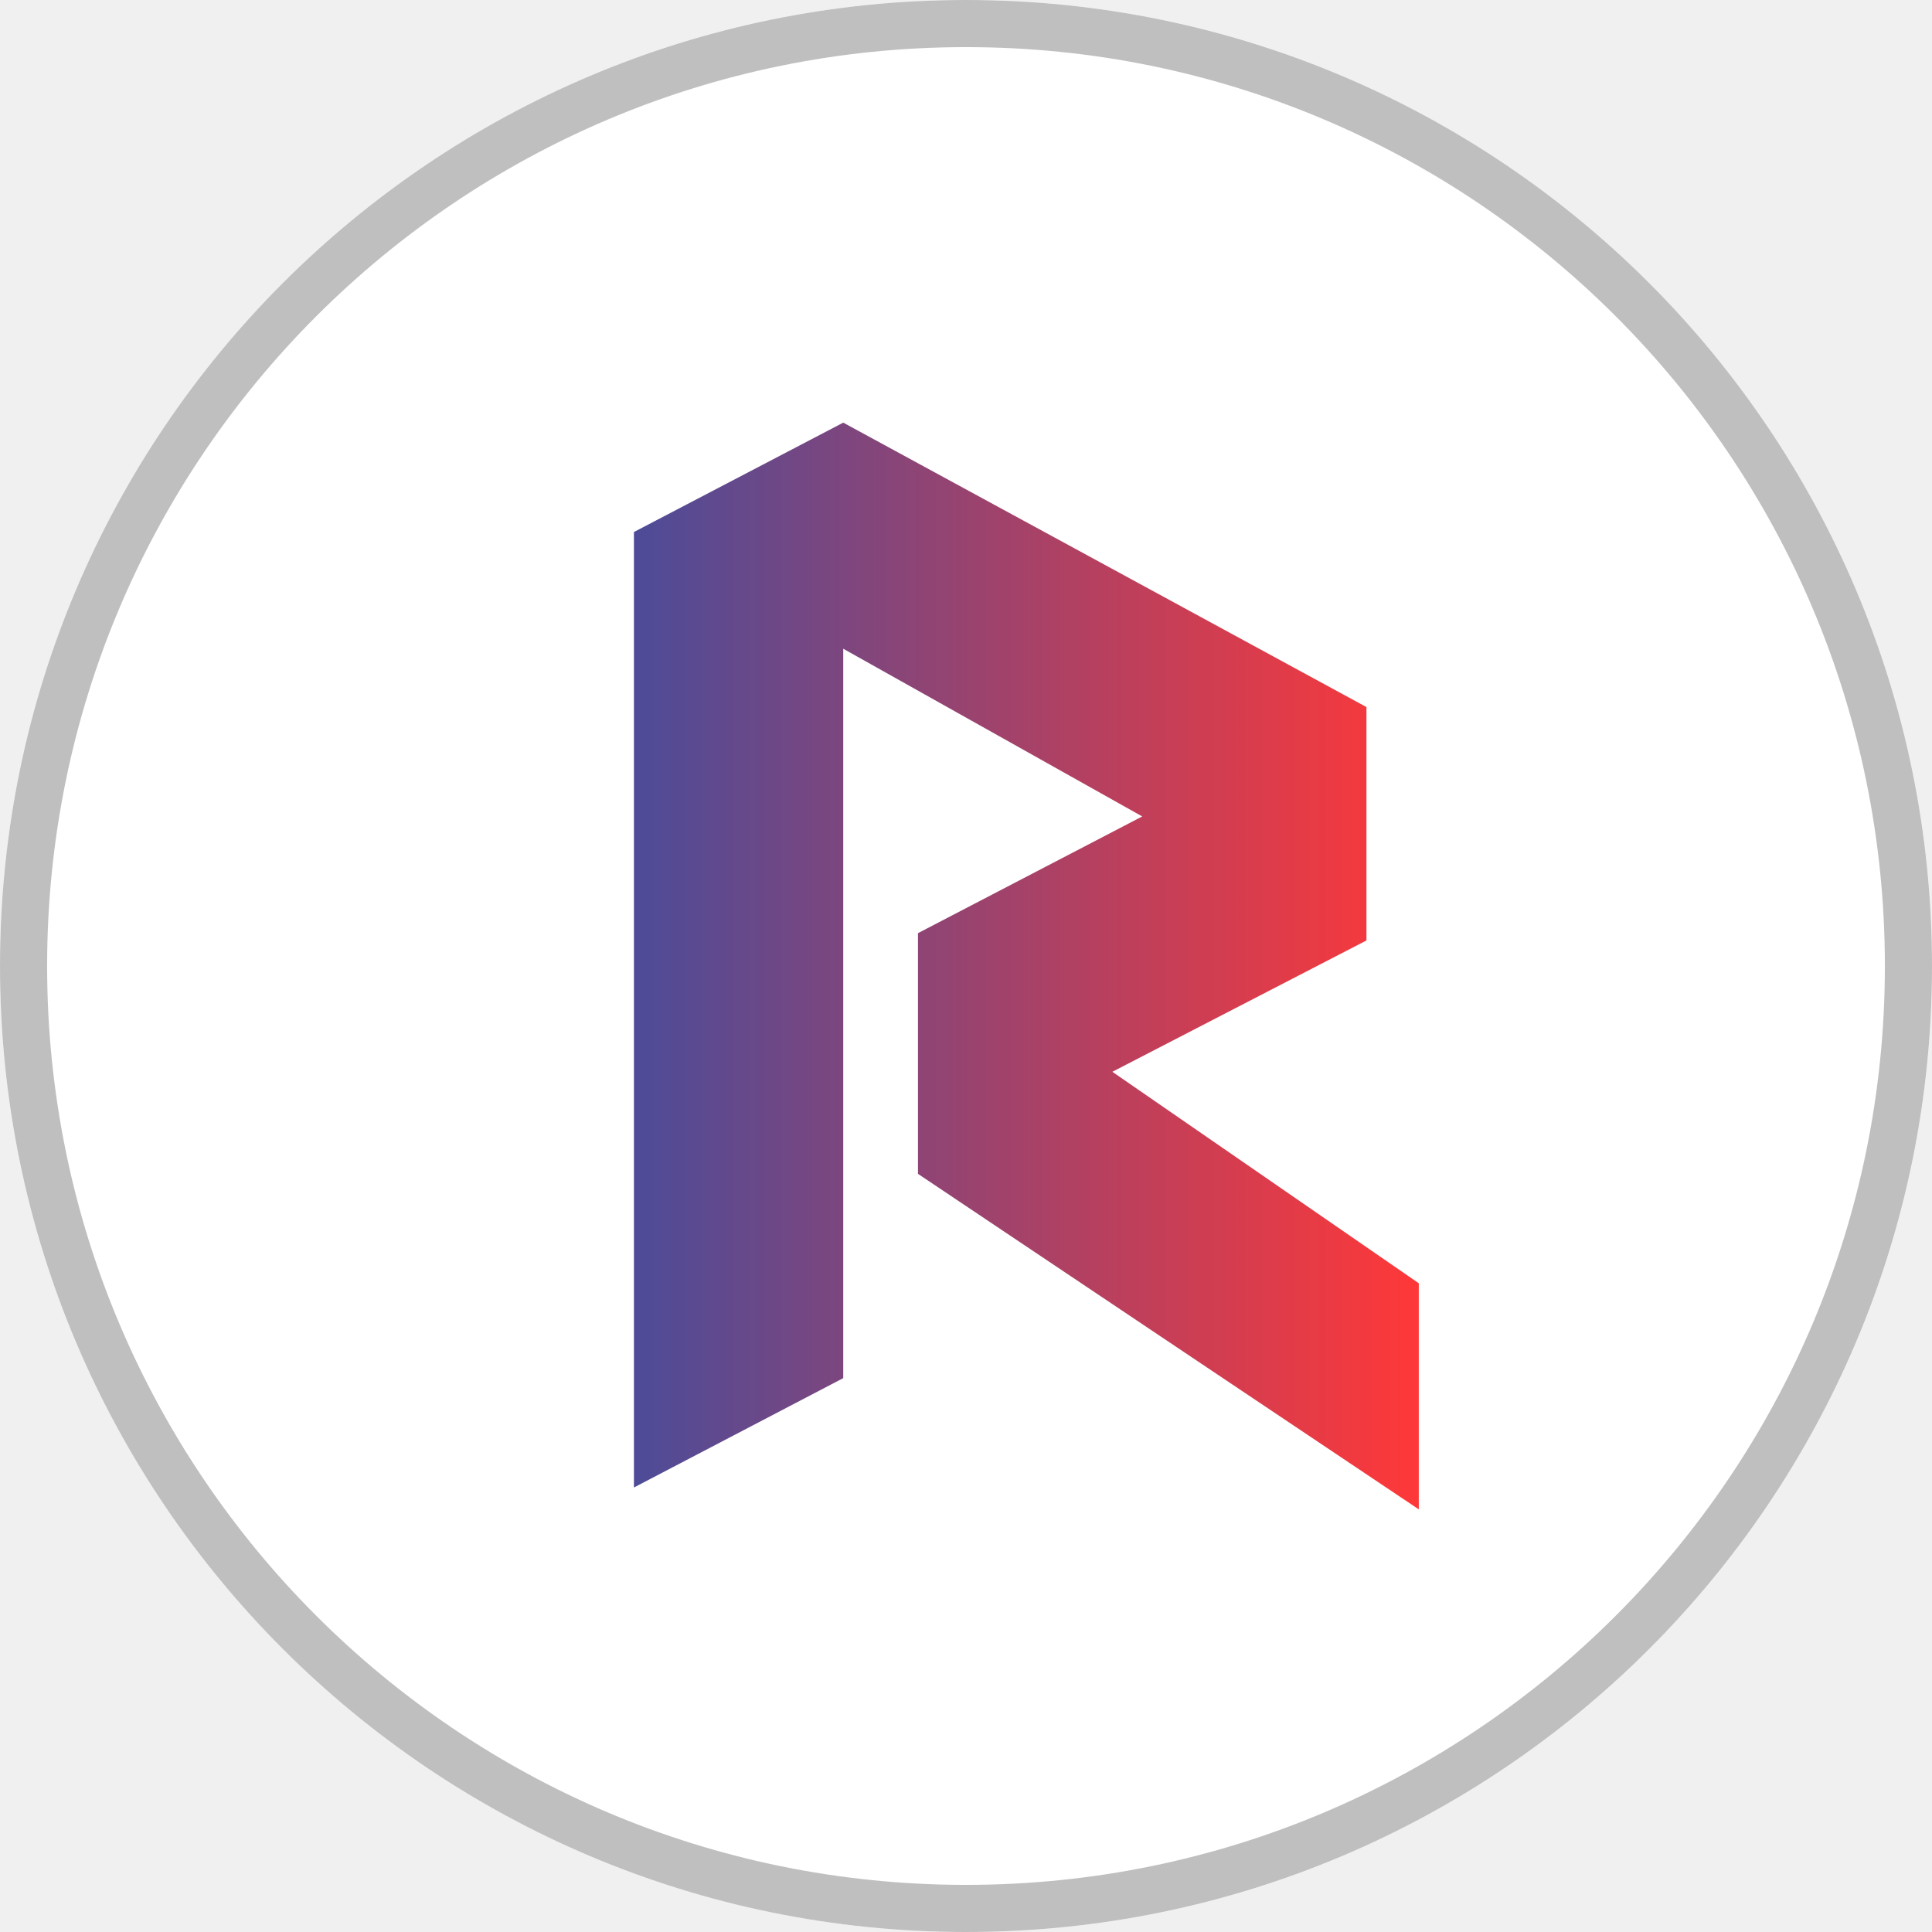
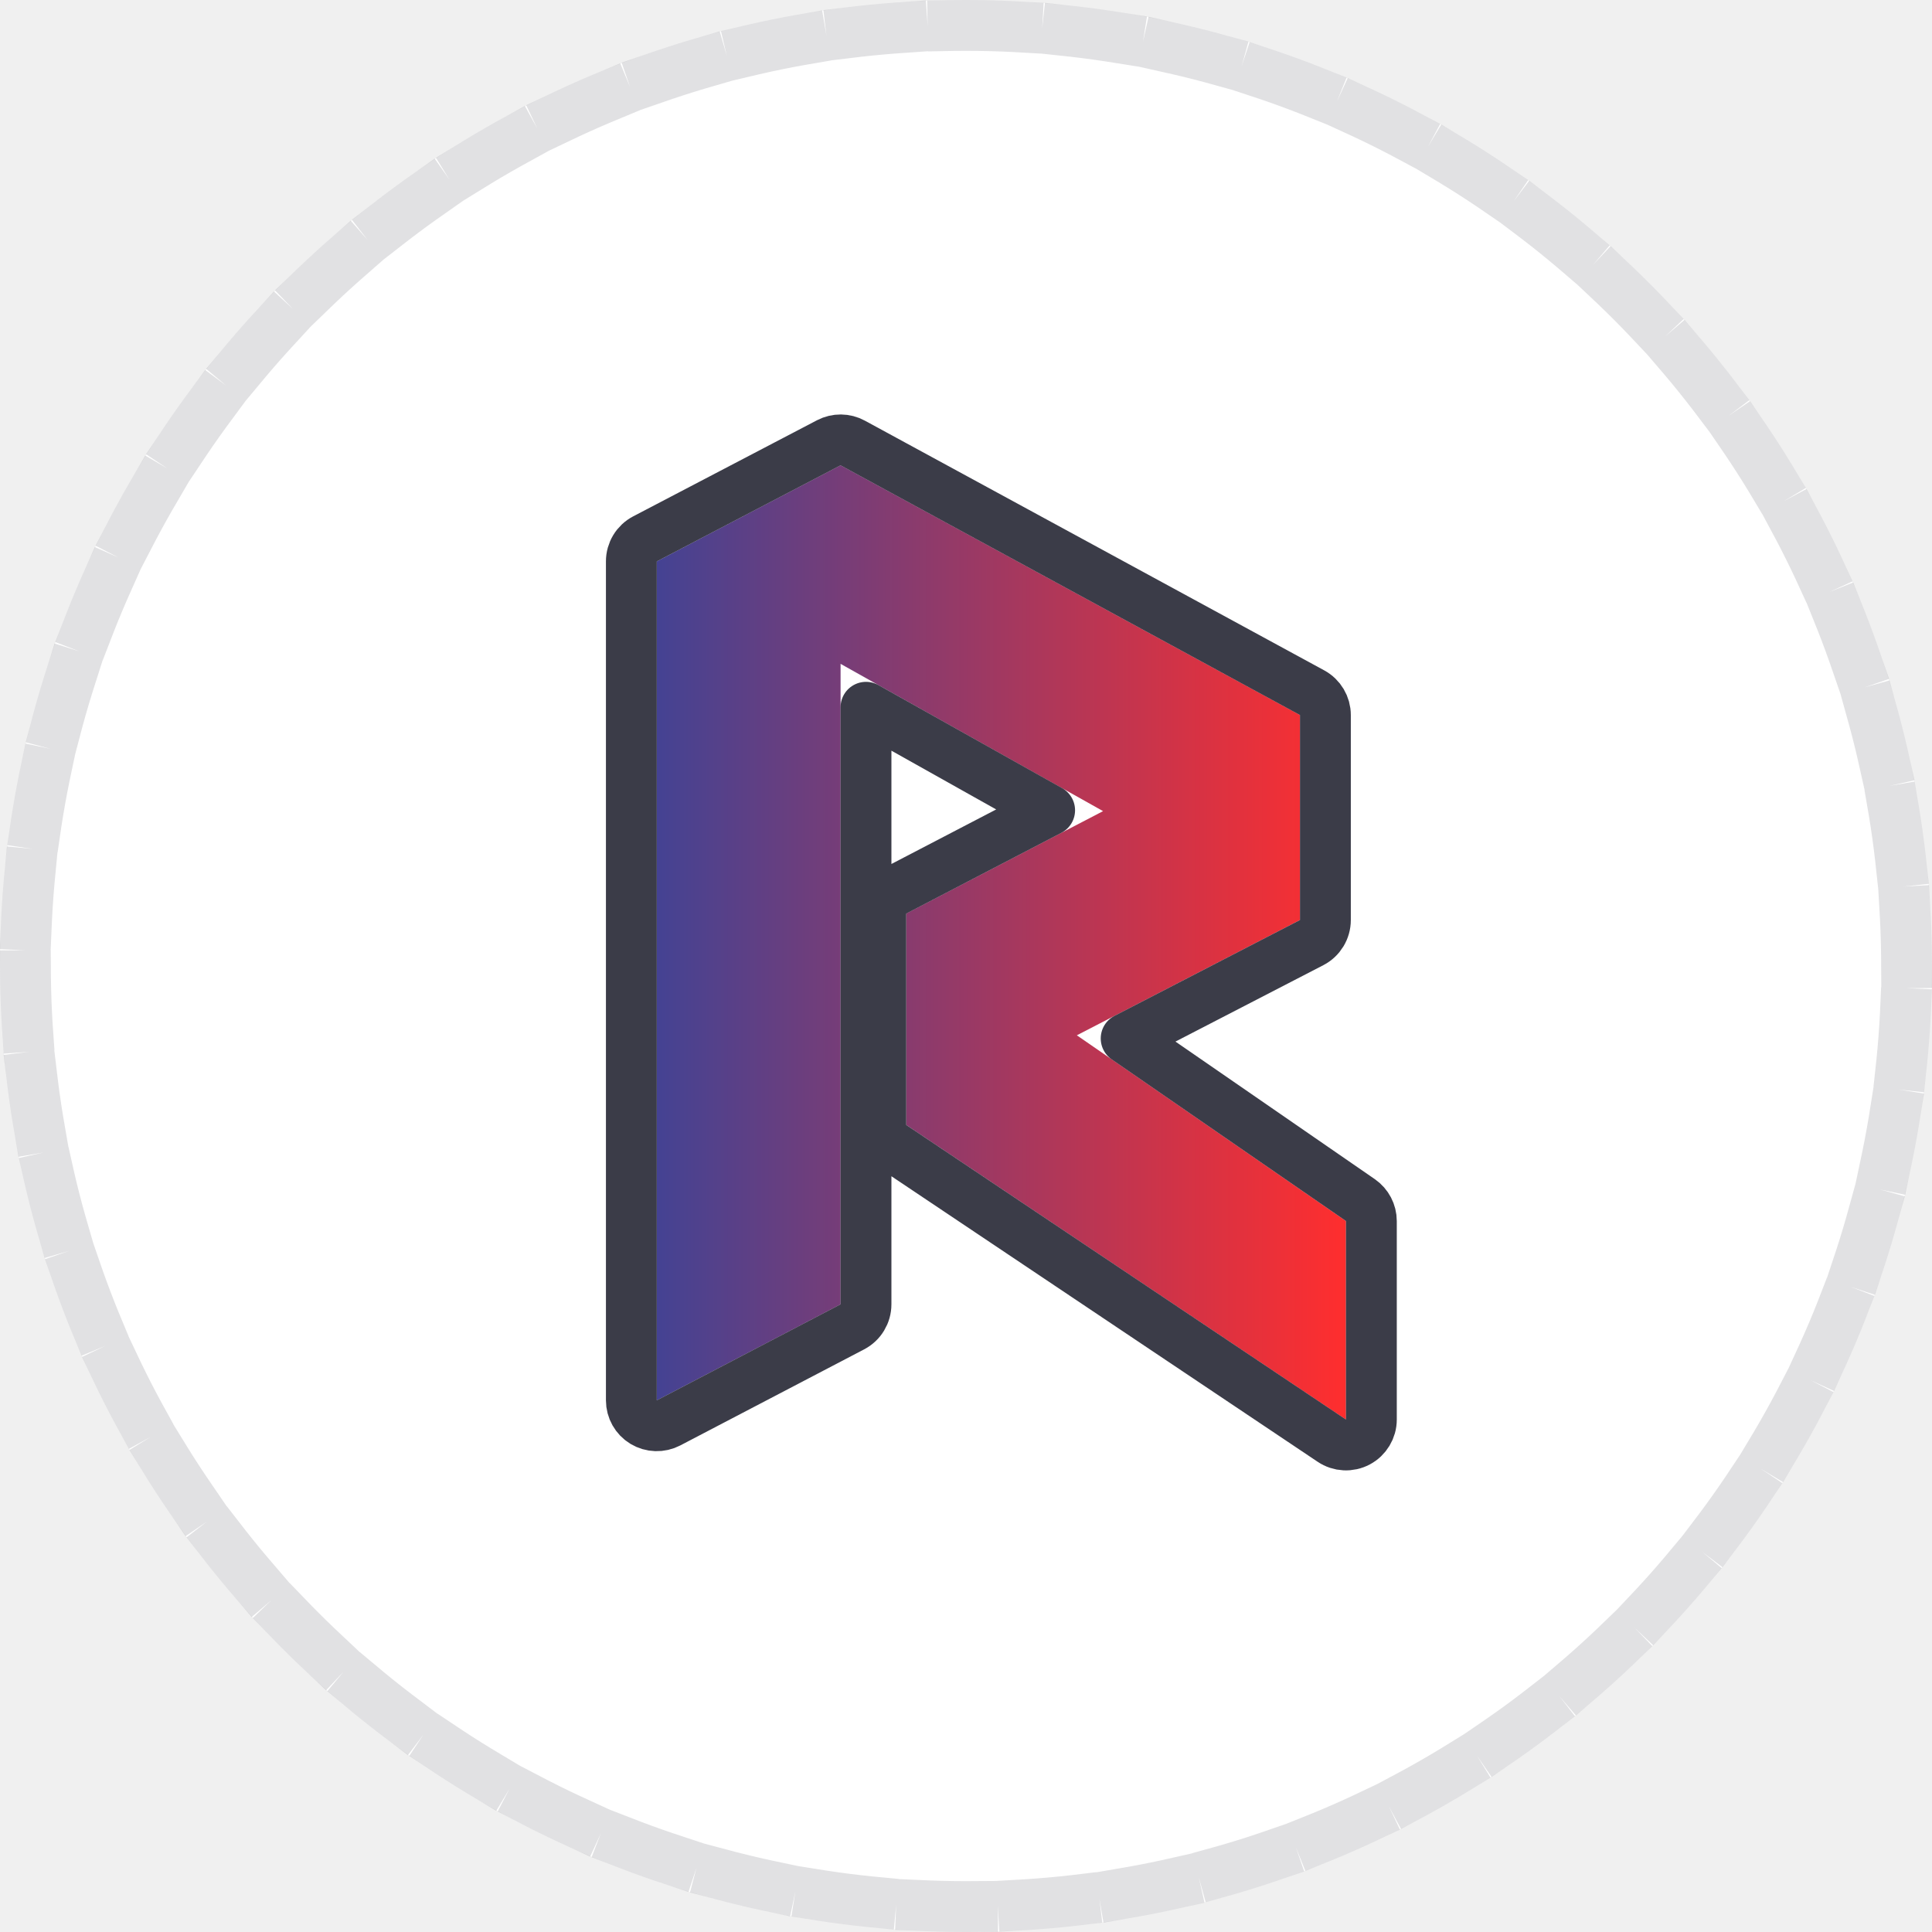
- <svg xmlns="http://www.w3.org/2000/svg" width="41" height="41" viewBox="0 0 41 41" fill="none">
-   <g clip-path="url(#clip0_370_125)">
-     <rect width="41" height="41" rx="20.5" fill="white" />
-     <path d="M20.5 41C31.822 41 41 31.822 41 20.5C41 9.178 31.822 0 20.5 0C9.178 0 0 9.178 0 20.5C0 31.822 9.178 41 20.5 41Z" fill="white" fill-opacity="0.78" />
-     <path d="M13.453 31.567L17.895 29.246V13.767L24.24 17.326L19.481 19.803V24.911L30.109 32.031V27.233L23.606 22.745L28.998 19.958V15.005L17.895 8.969L13.453 11.29V31.567Z" fill="url(#paint0_linear_370_125)" fill-opacity="0.78" />
-   </g>
-   <rect x="0.5" y="0.5" width="40" height="40" rx="20" stroke="black" stroke-opacity="0.25" />
+ <svg xmlns="http://www.w3.org/2000/svg" width="38" height="38" viewBox="0 0 38 38" fill="none">
+   <rect width="38" height="38" rx="19" fill="white" />
+   <rect x="0.5" y="0.5" width="37" height="37" rx="18.5" stroke="#040615" stroke-opacity="0.12" stroke-linecap="square" stroke-dasharray="1 1" />
+   <path d="M12.918 27.543L16.533 25.654V13.057L21.696 15.954L17.824 17.969V22.126L26.473 27.921V24.016L21.18 20.363L25.569 18.095V14.064L16.533 9.152L12.918 11.042V27.543Z" fill="url(#paint0_linear_389_129)" fill-opacity="0.82" />
+   <path d="M12.418 27.543C12.418 27.718 12.509 27.88 12.659 27.971C12.809 28.061 12.995 28.067 13.15 27.986L16.765 26.097C16.93 26.011 17.033 25.84 17.033 25.654V13.911L20.645 15.937L17.593 17.526C17.428 17.612 17.324 17.783 17.324 17.969V22.126C17.324 22.293 17.407 22.449 17.546 22.542L26.195 28.336C26.348 28.439 26.545 28.449 26.708 28.362C26.871 28.275 26.973 28.105 26.973 27.921V24.016C26.973 23.852 26.892 23.698 26.757 23.604L22.15 20.425L25.798 18.54C25.965 18.454 26.069 18.282 26.069 18.095V14.064C26.069 13.881 25.969 13.713 25.808 13.625L16.772 8.713C16.625 8.633 16.449 8.632 16.301 8.709L12.686 10.599C12.521 10.685 12.418 10.855 12.418 11.042V27.543Z" stroke="#040615" stroke-opacity="0.78" stroke-linecap="square" stroke-linejoin="round" />
  <defs>
-     <linearGradient id="paint0_linear_370_125" x1="13.453" y1="20.5" x2="30.109" y2="20.5" gradientUnits="userSpaceOnUse">
+     <linearGradient id="paint0_linear_389_129" x1="12.918" y1="18.537" x2="26.473" y2="18.537" gradientUnits="userSpaceOnUse">
      <stop stop-color="#1B197B" />
      <stop offset="1" stop-color="#FF0000" />
    </linearGradient>
-     <clipPath id="clip0_370_125">
-       <rect width="41" height="41" rx="20.5" fill="white" />
-     </clipPath>
  </defs>
</svg>
